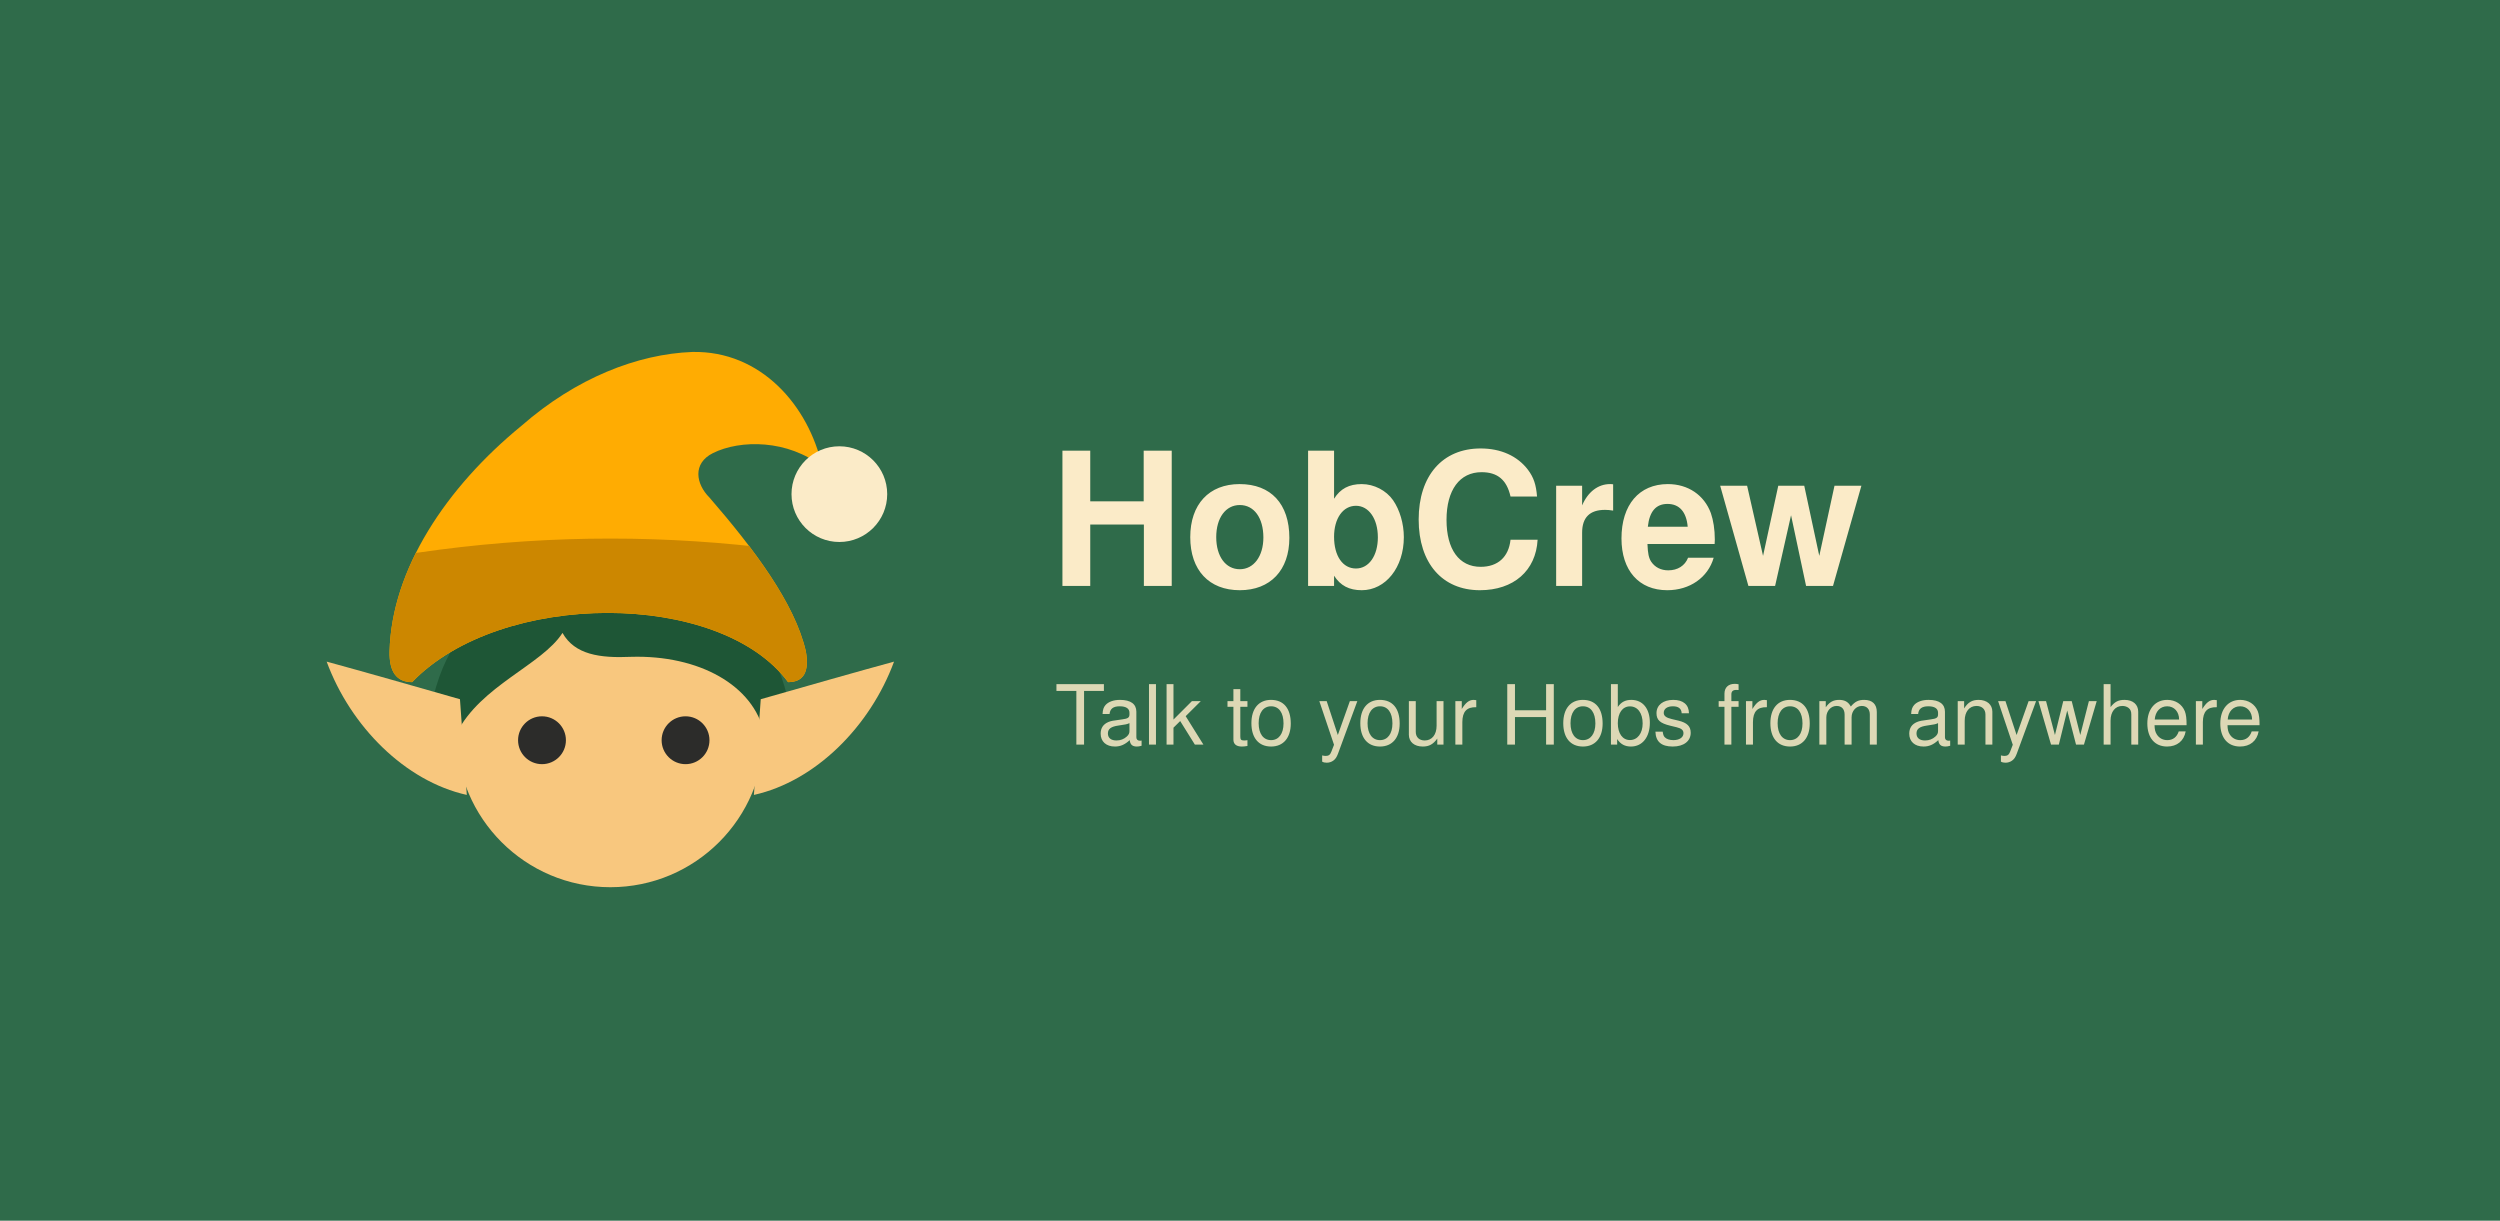
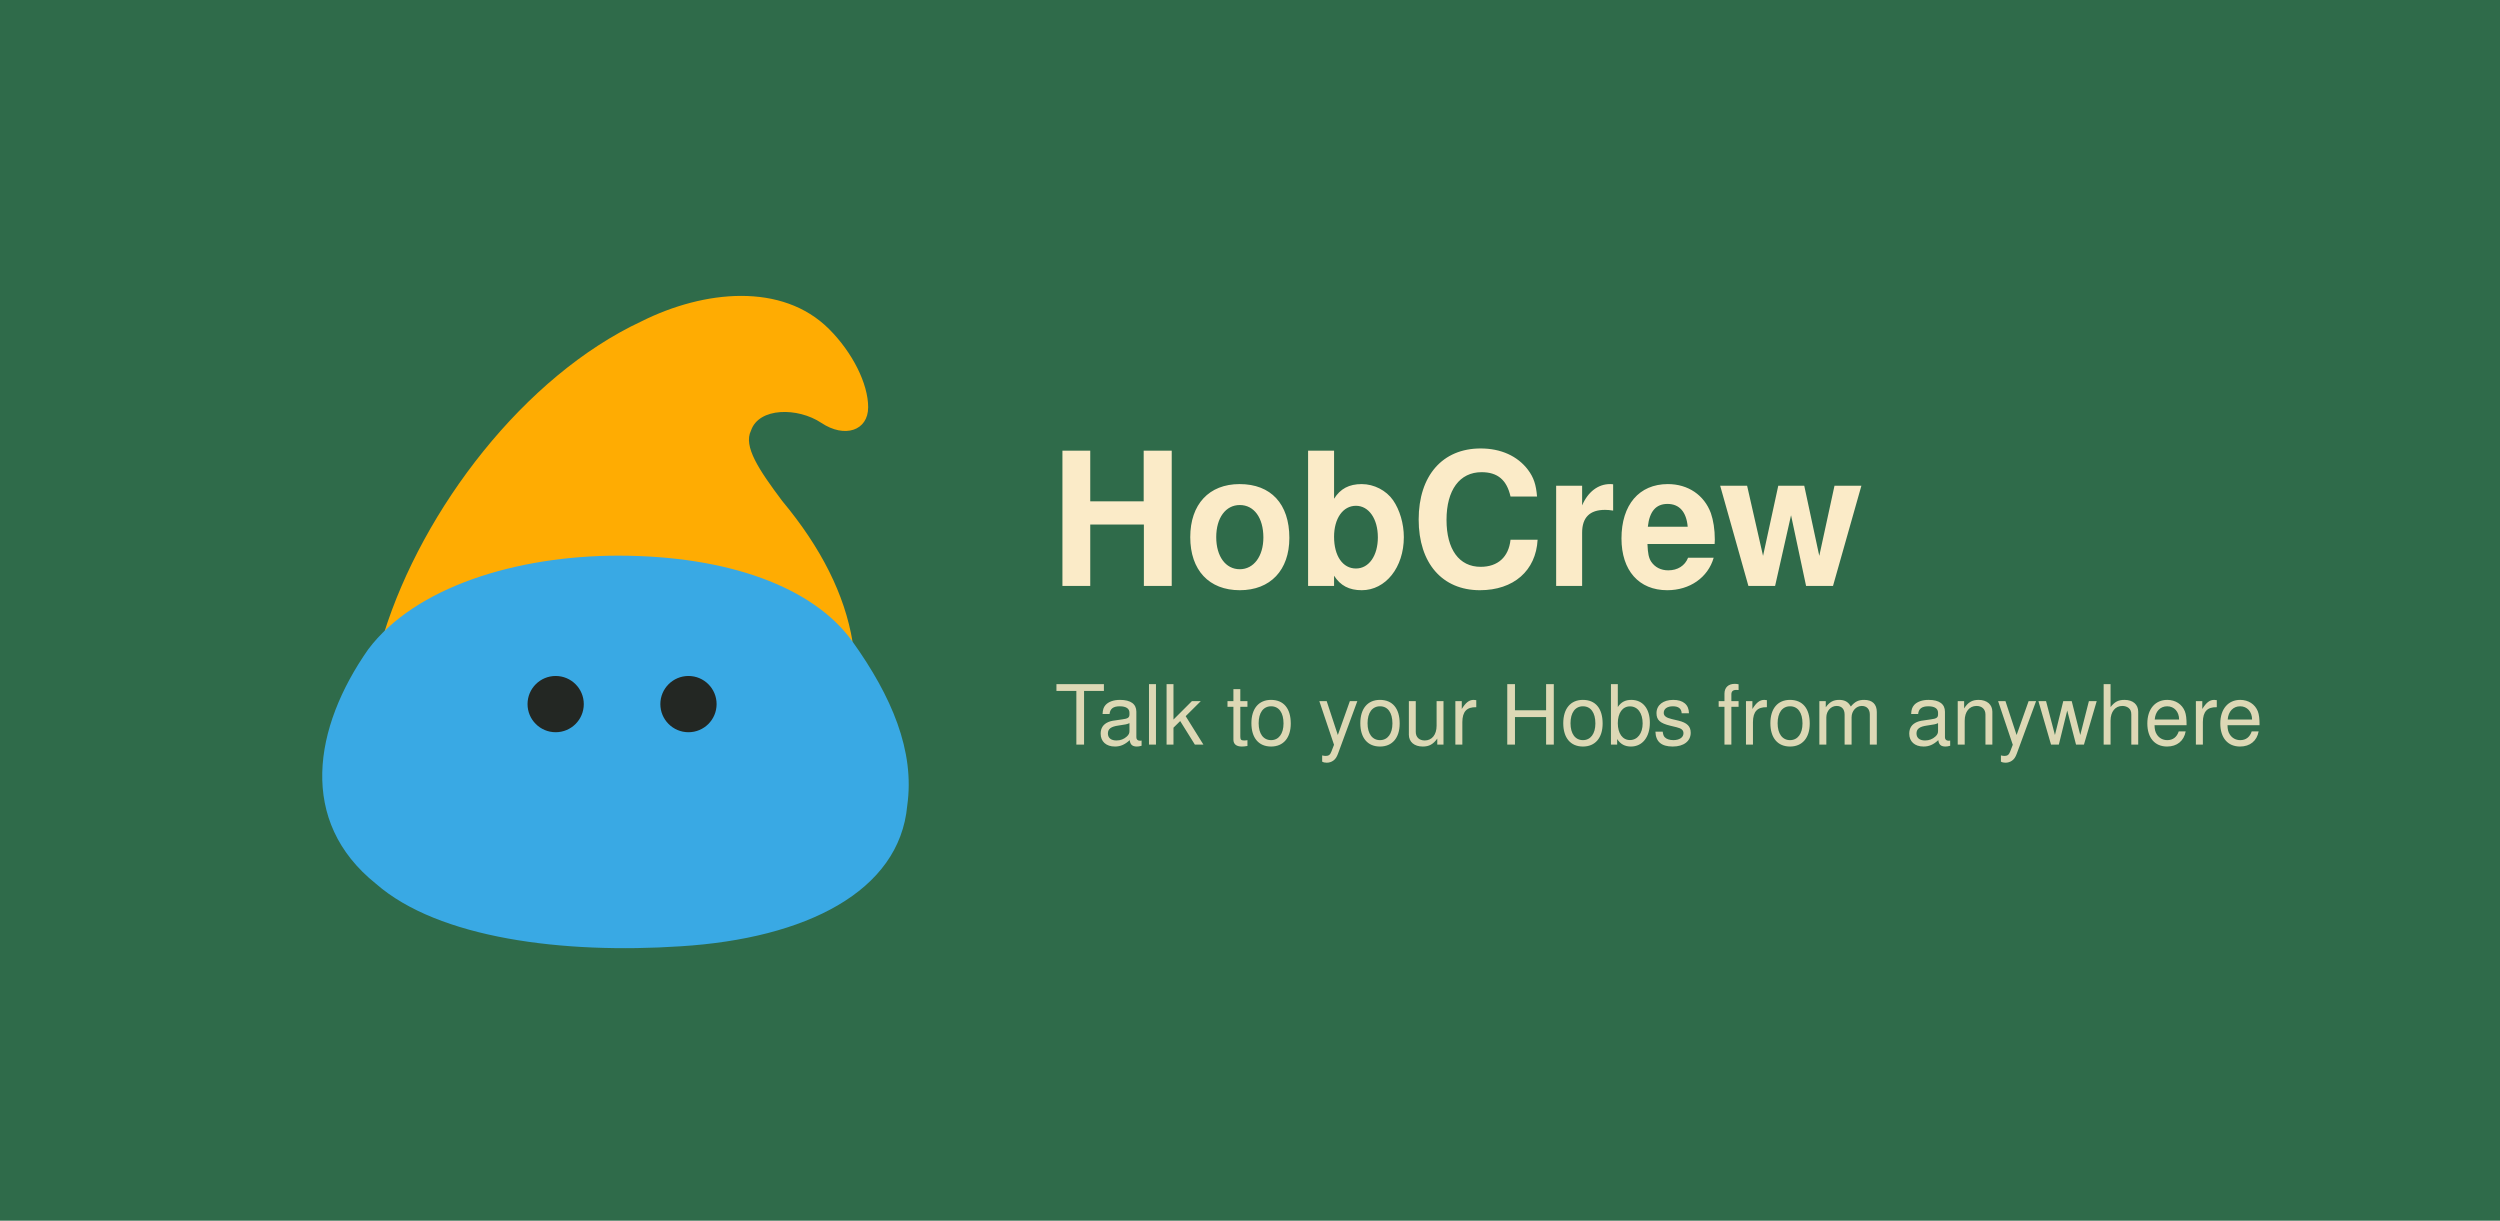
<svg xmlns="http://www.w3.org/2000/svg" width="1024" height="500" viewBox="0 0 1024 500">
  <rect width="1024" height="500" fill="#2F6B4A" />
-   <g transform="translate(110 110) scale(2.8)">
-     <defs>
-       <clipPath id="cap">
-         <path d="M21 60.5 Q17.6 60.5 17.7 56 C18 44 26 32 37 23 C45 16 54 12.5 62 12.2 C72 12 79 20 81 29 C76 25 69 25 65 27 C62 28.5 62.5 31.5 64.5 33.5 C71 41 77 49 78.6 56 Q79.4 60.5 76 60.5 C66 47 34 47 21 60.5 Z" />
-       </clipPath>
-     </defs>
-     <path d="M23 73 C23 52 34 45 50 45 C66 45 77 52 77 73 Z" fill="#1E5636" />
-     <path d="M8.5 57.5 C14 59 21 61 28 63 L29 77 C20 75 12 67 8.5 57.5 Z" fill="#F8C77E" />
-     <path d="M91.5 57.5 C86 59 79 61 72 63 L71 77 C80 75 88 67 91.5 57.5 Z" fill="#F8C77E" />
-     <path d="M27.5 68 A22.5 22.5 0 0 0 72.5 68 C71 61 63 56.5 53 56.8 C48.5 57 44.8 56.5 43 53.3 C40 58 31 61 27.5 68 Z" fill="#F8C77E" />
-     <path d="M21 60.5 Q17.6 60.5 17.7 56 C18 44 26 32 37 23 C45 16 54 12.5 62 12.2 C72 12 79 20 81 29 C76 25 69 25 65 27 C62 28.5 62.5 31.5 64.5 33.5 C71 41 77 49 78.6 56 Q79.4 60.5 76 60.5 C66 47 34 47 21 60.5 Z" fill="#FFAC02" />
-     <path d="M0 46 Q50 33 100 46 L100 100 L0 100 Z" fill="#CC8700" clip-path="url(#cap)" />
-     <circle cx="83.5" cy="33" r="7" fill="#FBEBC8" />
-     <circle cx="40" cy="69" r="3.5" fill="#2C2C2A" />
-     <circle cx="61" cy="69" r="3.5" fill="#2C2C2A" />
+   <g transform="translate(90 90) scale(3.2)">
+     <path fill="#FFAC02" d="M21 53C26 37 39 20 54 13C62 9 72 8 78 14C81 17 83 21 83 24C83 27 80 28 77 26C74 24 69 24 68 27C67 29 69 32 72 36C77 42 80 48 81 54L21 61Z" />
+     <path fill="#39A9E4" d="M51 43C65 43 76 47 81 54C86 61 89 68 88 75C87 86 75 92 59 93C44 94 28 92 20 85C10 77 12 65 19 55C25 47 38 43 51 43Z" />
+     <circle cx="43" cy="62" r="3.6" fill="#232723" />
+     <circle cx="60" cy="62" r="3.6" fill="#232723" />
  </g>
  <text x="430" y="240" font-family="Helvetica Neue, Helvetica, Arial" font-weight="700" font-size="76" fill="#FBEBC8">HobCrew</text>
  <text x="432" y="305" font-family="Helvetica Neue, Helvetica, Arial" font-size="34" fill="#FBEBC8" fill-opacity="0.85">Talk to your Hobs from anywhere</text>
</svg>
